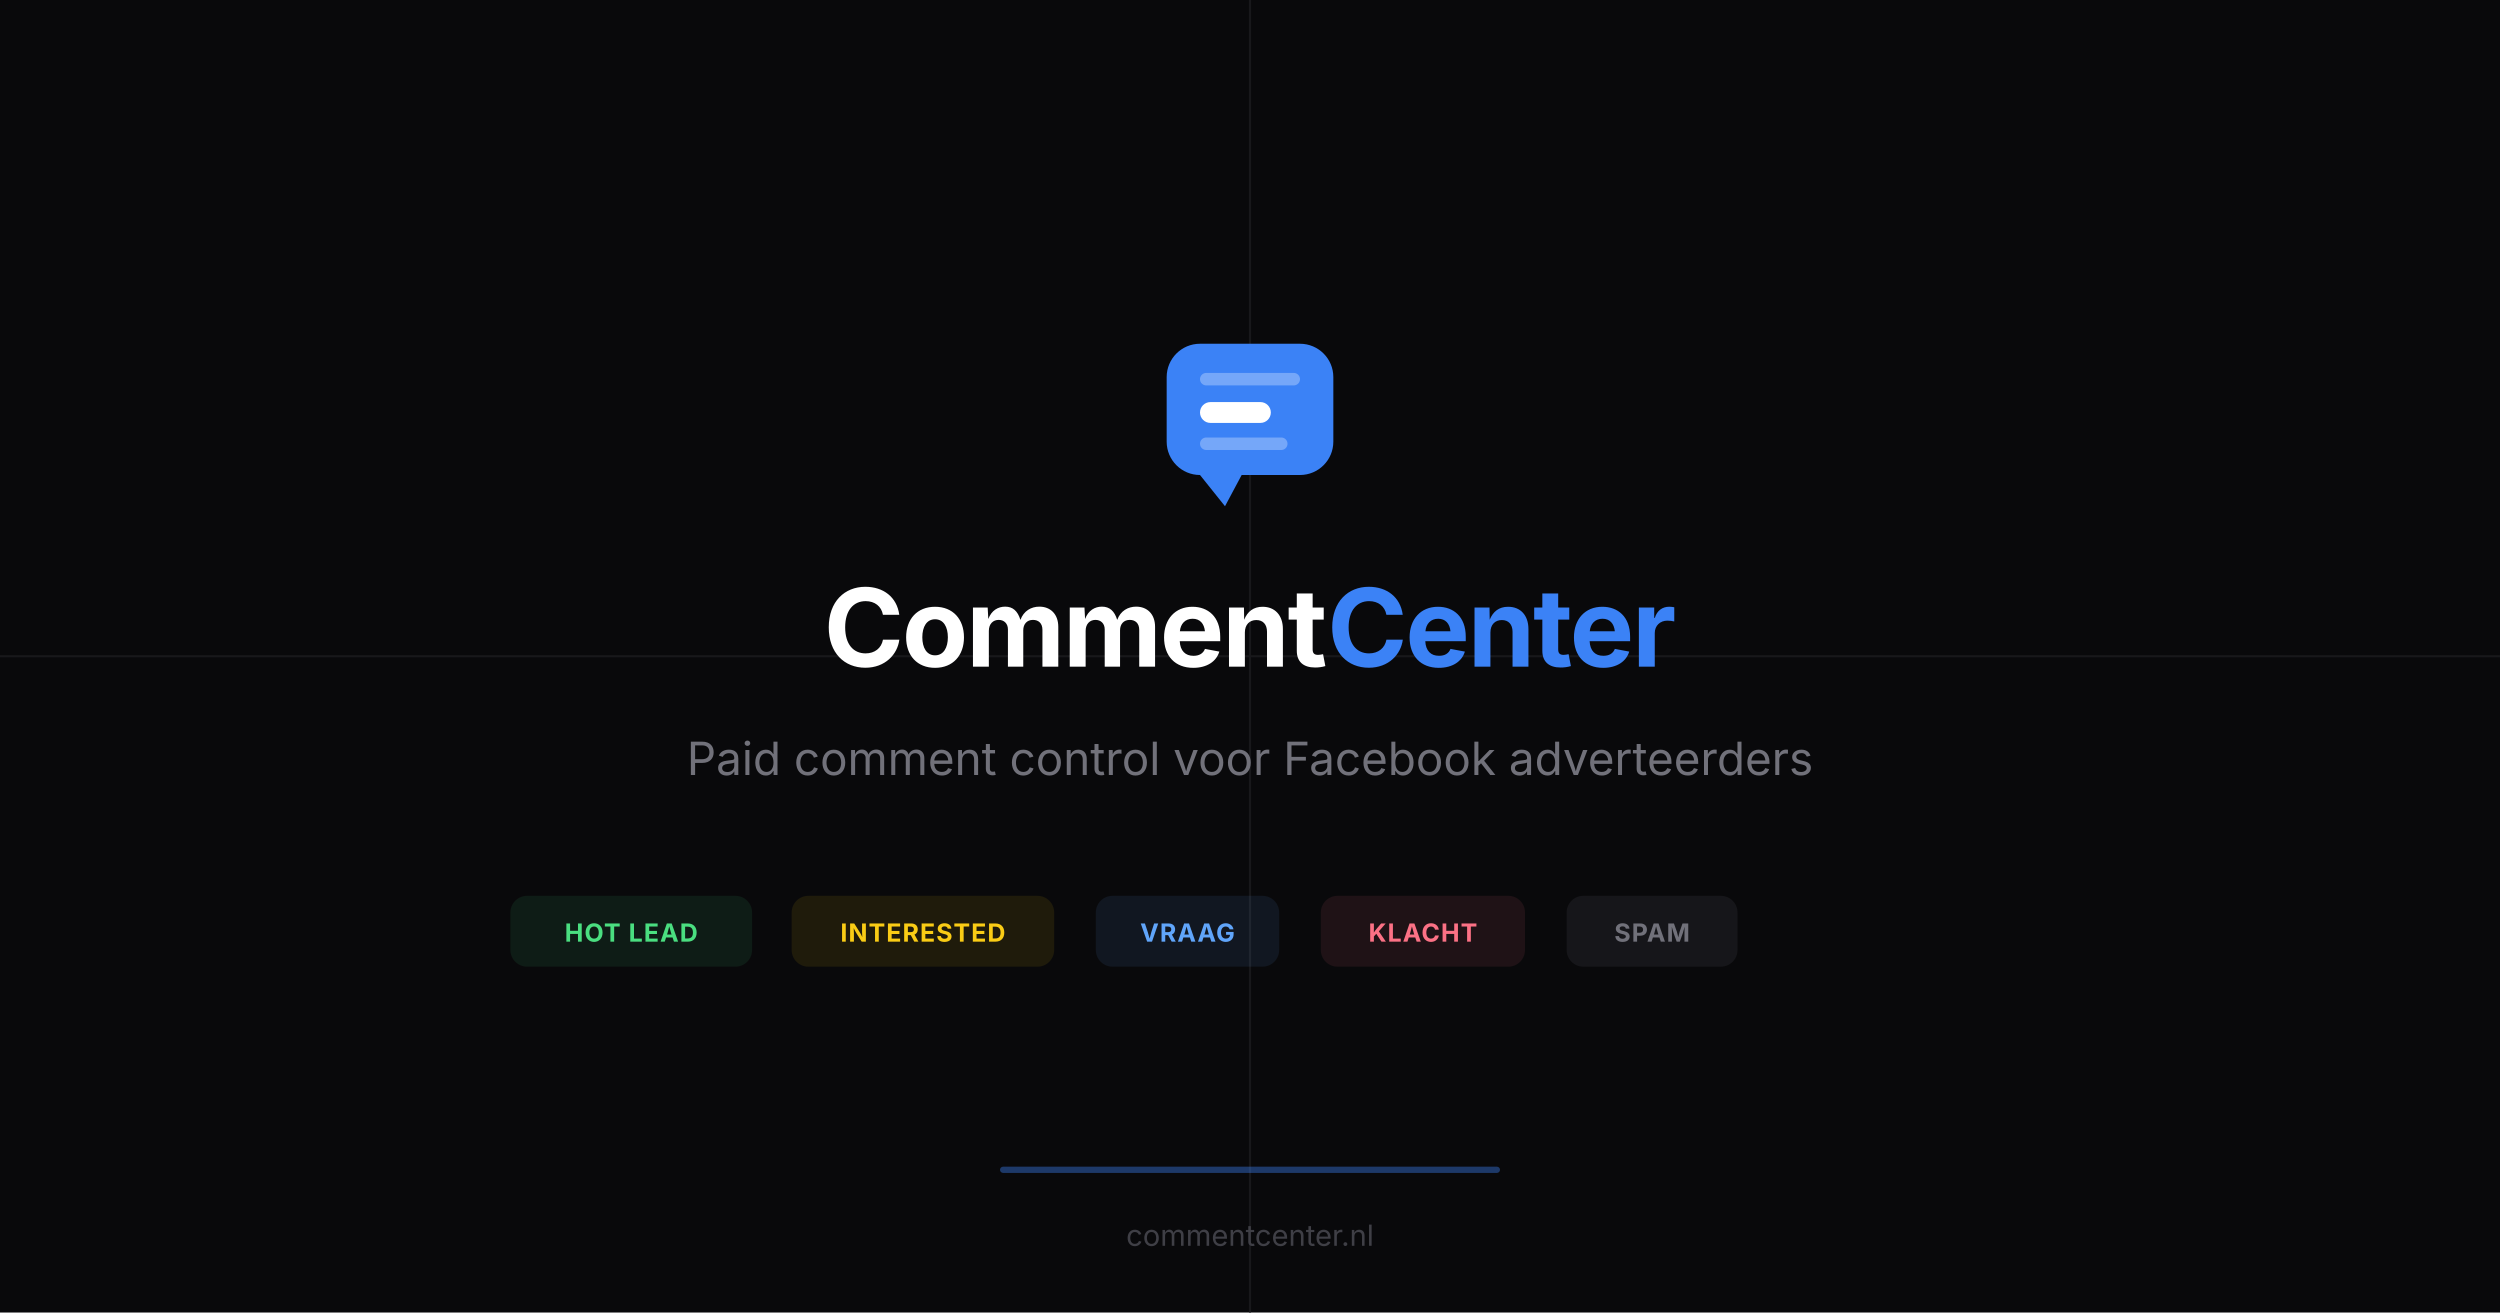
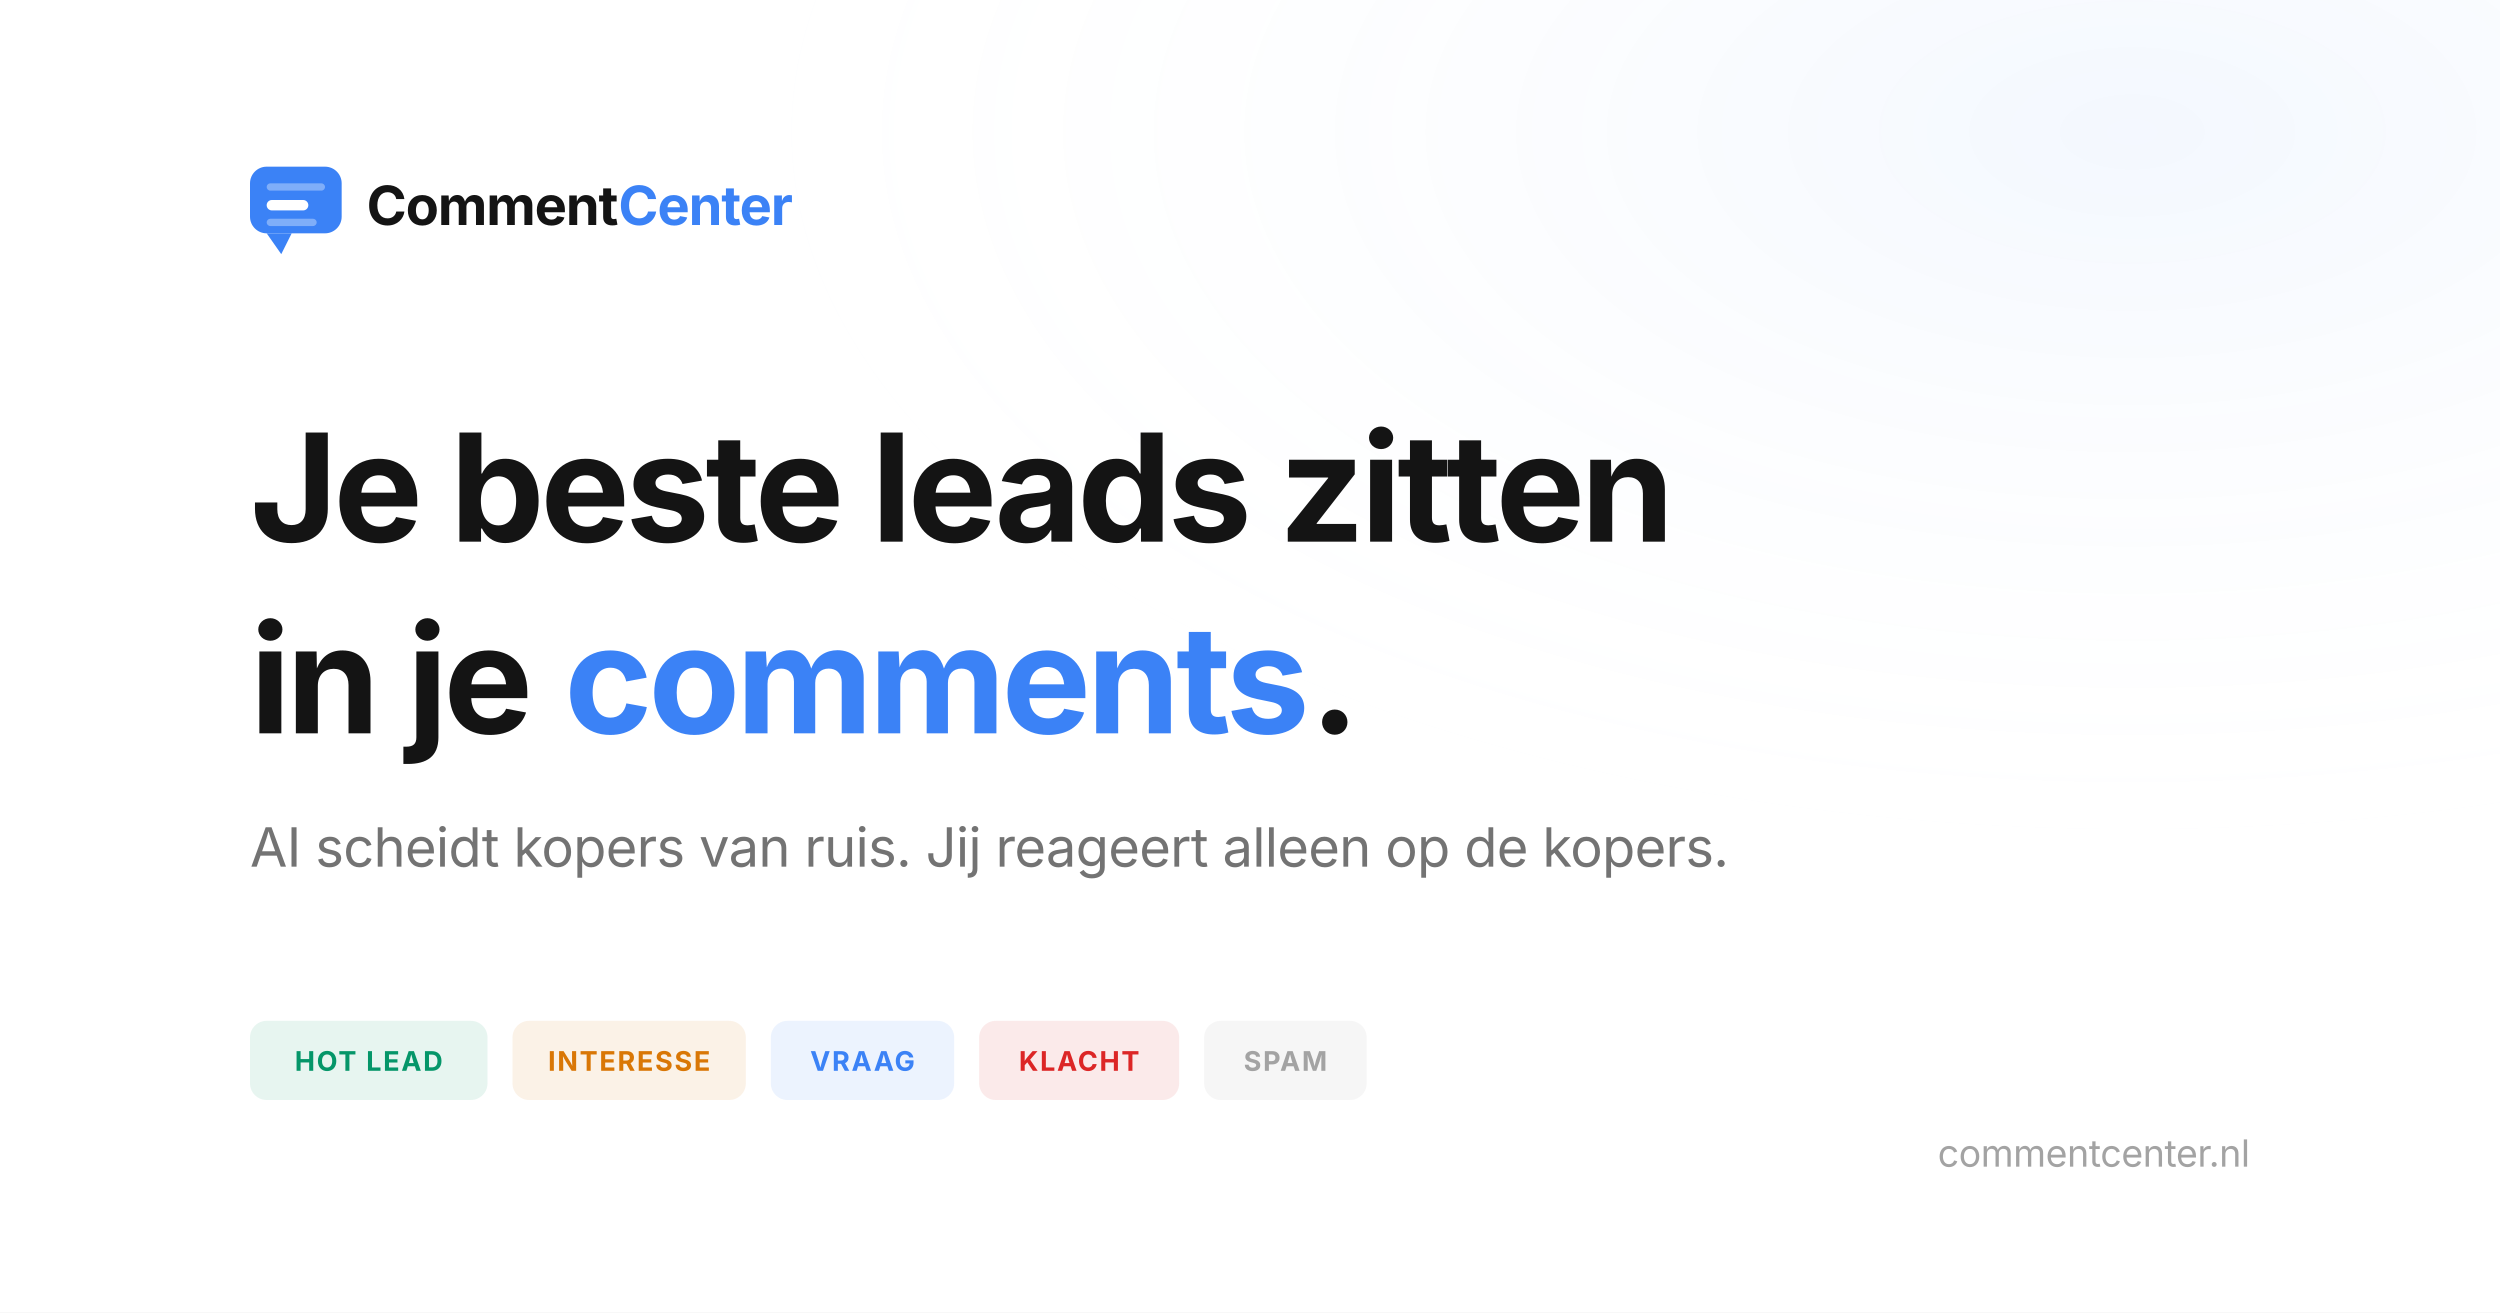
<svg xmlns="http://www.w3.org/2000/svg" width="1200" height="630" viewBox="0 0 1200 630">
-   <rect width="1200" height="630" fill="#09090b" />
-   <line x1="0" y1="315" x2="1200" y2="315" stroke="#18181b" stroke-width="1" />
-   <line x1="600" y1="0" x2="600" y2="630" stroke="#18181b" stroke-width="1" />
-   <g transform="translate(560, 165)">
-     <rect x="0" y="0" width="80" height="63" rx="16" fill="#3b82f6" />
-     <polygon points="16,63 28,78 36,63" fill="#3b82f6" />
-     <rect x="16" y="14" width="48" height="6" rx="3" fill="white" opacity="0.3" />
-     <rect x="16" y="28" width="34" height="10" rx="5" fill="white" />
-     <rect x="16" y="45" width="42" height="6" rx="3" fill="white" opacity="0.3" />
+   <rect width="1200" height="630" fill="#FFFFFF" />
+   <radialGradient id="g1" cx="85%" cy="10%" r="55%">
+     <stop offset="0%" stop-color="#3b82f6" stop-opacity="0.06" />
+     <stop offset="100%" stop-color="#FFFFFF" stop-opacity="0" />
+   </radialGradient>
+   <rect width="1200" height="630" fill="url(#g1)" />
+   <g transform="translate(120, 80)">
+     <rect x="0" y="0" width="44" height="32" rx="8" fill="#3b82f6" />
+     <polygon points="8,32 15,42 20,32" fill="#3b82f6" />
+     <rect x="8" y="8" width="28" height="3.5" rx="1.75" fill="white" opacity="0.35" />
+     <rect x="8" y="16" width="20" height="5" rx="2.5" fill="white" />
+     <rect x="8" y="25" width="24" height="3.5" rx="1.75" fill="white" opacity="0.35" />
  </g>
-   <text x="600" y="320" font-family="-apple-system,BlinkMacSystemFont,'Segoe UI',sans-serif" font-size="52" font-weight="700" fill="white" text-anchor="middle" letter-spacing="-1">Comment<tspan fill="#3b82f6">Center</tspan>
+   <text x="176" y="108" font-family="-apple-system,BlinkMacSystemFont,'DM Sans','Segoe UI',sans-serif" font-size="26" font-weight="700" fill="#141414" letter-spacing="-0.5">Comment<tspan fill="#3b82f6">Center</tspan>
  </text>
-   <text x="600" y="372" font-family="-apple-system,BlinkMacSystemFont,'Segoe UI',sans-serif" font-size="22" fill="#71717a" text-anchor="middle">Paid comment control voor Facebook adverteerders</text>
-   <g transform="translate(600, 430)">
-     <rect x="-355" y="0" width="116" height="34" rx="8" fill="#4ade8018" />
-     <text x="-297" y="22" font-family="-apple-system,BlinkMacSystemFont,'Segoe UI',sans-serif" font-size="12" font-weight="700" fill="#4ade80" text-anchor="middle" letter-spacing="0.5">HOT LEAD</text>
-     <rect x="-220" y="0" width="126" height="34" rx="8" fill="#facc1518" />
-     <text x="-157" y="22" font-family="-apple-system,BlinkMacSystemFont,'Segoe UI',sans-serif" font-size="12" font-weight="700" fill="#facc15" text-anchor="middle" letter-spacing="0.5">INTERESTED</text>
-     <rect x="-74" y="0" width="88" height="34" rx="8" fill="#60a5fa18" />
-     <text x="-30" y="22" font-family="-apple-system,BlinkMacSystemFont,'Segoe UI',sans-serif" font-size="12" font-weight="700" fill="#60a5fa" text-anchor="middle" letter-spacing="0.5">VRAAG</text>
-     <rect x="34" y="0" width="98" height="34" rx="8" fill="#fb718518" />
-     <text x="83" y="22" font-family="-apple-system,BlinkMacSystemFont,'Segoe UI',sans-serif" font-size="12" font-weight="700" fill="#fb7185" text-anchor="middle" letter-spacing="0.5">KLACHT</text>
-     <rect x="152" y="0" width="82" height="34" rx="8" fill="#52525b30" />
-     <text x="193" y="22" font-family="-apple-system,BlinkMacSystemFont,'Segoe UI',sans-serif" font-size="12" font-weight="700" fill="#71717a" text-anchor="middle" letter-spacing="0.5">SPAM</text>
+   <text x="120" y="260" font-family="-apple-system,BlinkMacSystemFont,'DM Sans','Segoe UI',sans-serif" font-size="72" font-weight="700" fill="#141414" letter-spacing="-2">Je beste leads zitten</text>
+   <text x="120" y="352" font-family="-apple-system,BlinkMacSystemFont,'DM Sans','Segoe UI',sans-serif" font-size="72" font-weight="700" fill="#141414" letter-spacing="-2">in je <tspan fill="#3b82f6">comments</tspan>.</text>
+   <text x="120" y="416" font-family="-apple-system,BlinkMacSystemFont,'DM Sans','Segoe UI',sans-serif" font-size="26" fill="#737373" letter-spacing="-0.3">AI scheidt kopers van ruis. Jij reageert alleen op de kopers.</text>
+   <g transform="translate(120, 490)">
+     <rect x="0" y="0" width="114" height="38" rx="8" fill="#05966918" />
+     <text x="57" y="24" font-family="-apple-system,BlinkMacSystemFont,'DM Sans','Segoe UI',sans-serif" font-size="13" font-weight="700" fill="#059669" text-anchor="middle" letter-spacing="0.8">HOT LEAD</text>
+     <rect x="126" y="0" width="112" height="38" rx="8" fill="#D9770618" />
+     <text x="182" y="24" font-family="-apple-system,BlinkMacSystemFont,'DM Sans','Segoe UI',sans-serif" font-size="13" font-weight="700" fill="#D97706" text-anchor="middle" letter-spacing="0.8">INTERESSE</text>
+     <rect x="250" y="0" width="88" height="38" rx="8" fill="#3b82f618" />
+     <text x="294" y="24" font-family="-apple-system,BlinkMacSystemFont,'DM Sans','Segoe UI',sans-serif" font-size="13" font-weight="700" fill="#3b82f6" text-anchor="middle" letter-spacing="0.8">VRAAG</text>
+     <rect x="350" y="0" width="96" height="38" rx="8" fill="#DC262618" />
+     <text x="398" y="24" font-family="-apple-system,BlinkMacSystemFont,'DM Sans','Segoe UI',sans-serif" font-size="13" font-weight="700" fill="#DC2626" text-anchor="middle" letter-spacing="0.8">KLACHT</text>
+     <rect x="458" y="0" width="78" height="38" rx="8" fill="#A3A3A318" />
+     <text x="497" y="24" font-family="-apple-system,BlinkMacSystemFont,'DM Sans','Segoe UI',sans-serif" font-size="13" font-weight="700" fill="#A3A3A3" text-anchor="middle" letter-spacing="0.8">SPAM</text>
  </g>
-   <rect x="480" y="560" width="240" height="3" rx="1.5" fill="#3b82f6" opacity="0.4" />
-   <text x="600" y="598" font-family="-apple-system,BlinkMacSystemFont,'Segoe UI',sans-serif" font-size="14" fill="#3f3f46" text-anchor="middle">commentcenter.nl</text>
+   <text x="1080" y="560" font-family="-apple-system,BlinkMacSystemFont,'DM Sans','Segoe UI',sans-serif" font-size="18" fill="#A3A3A3" text-anchor="end" letter-spacing="-0.2">commentcenter.nl</text>
</svg>
